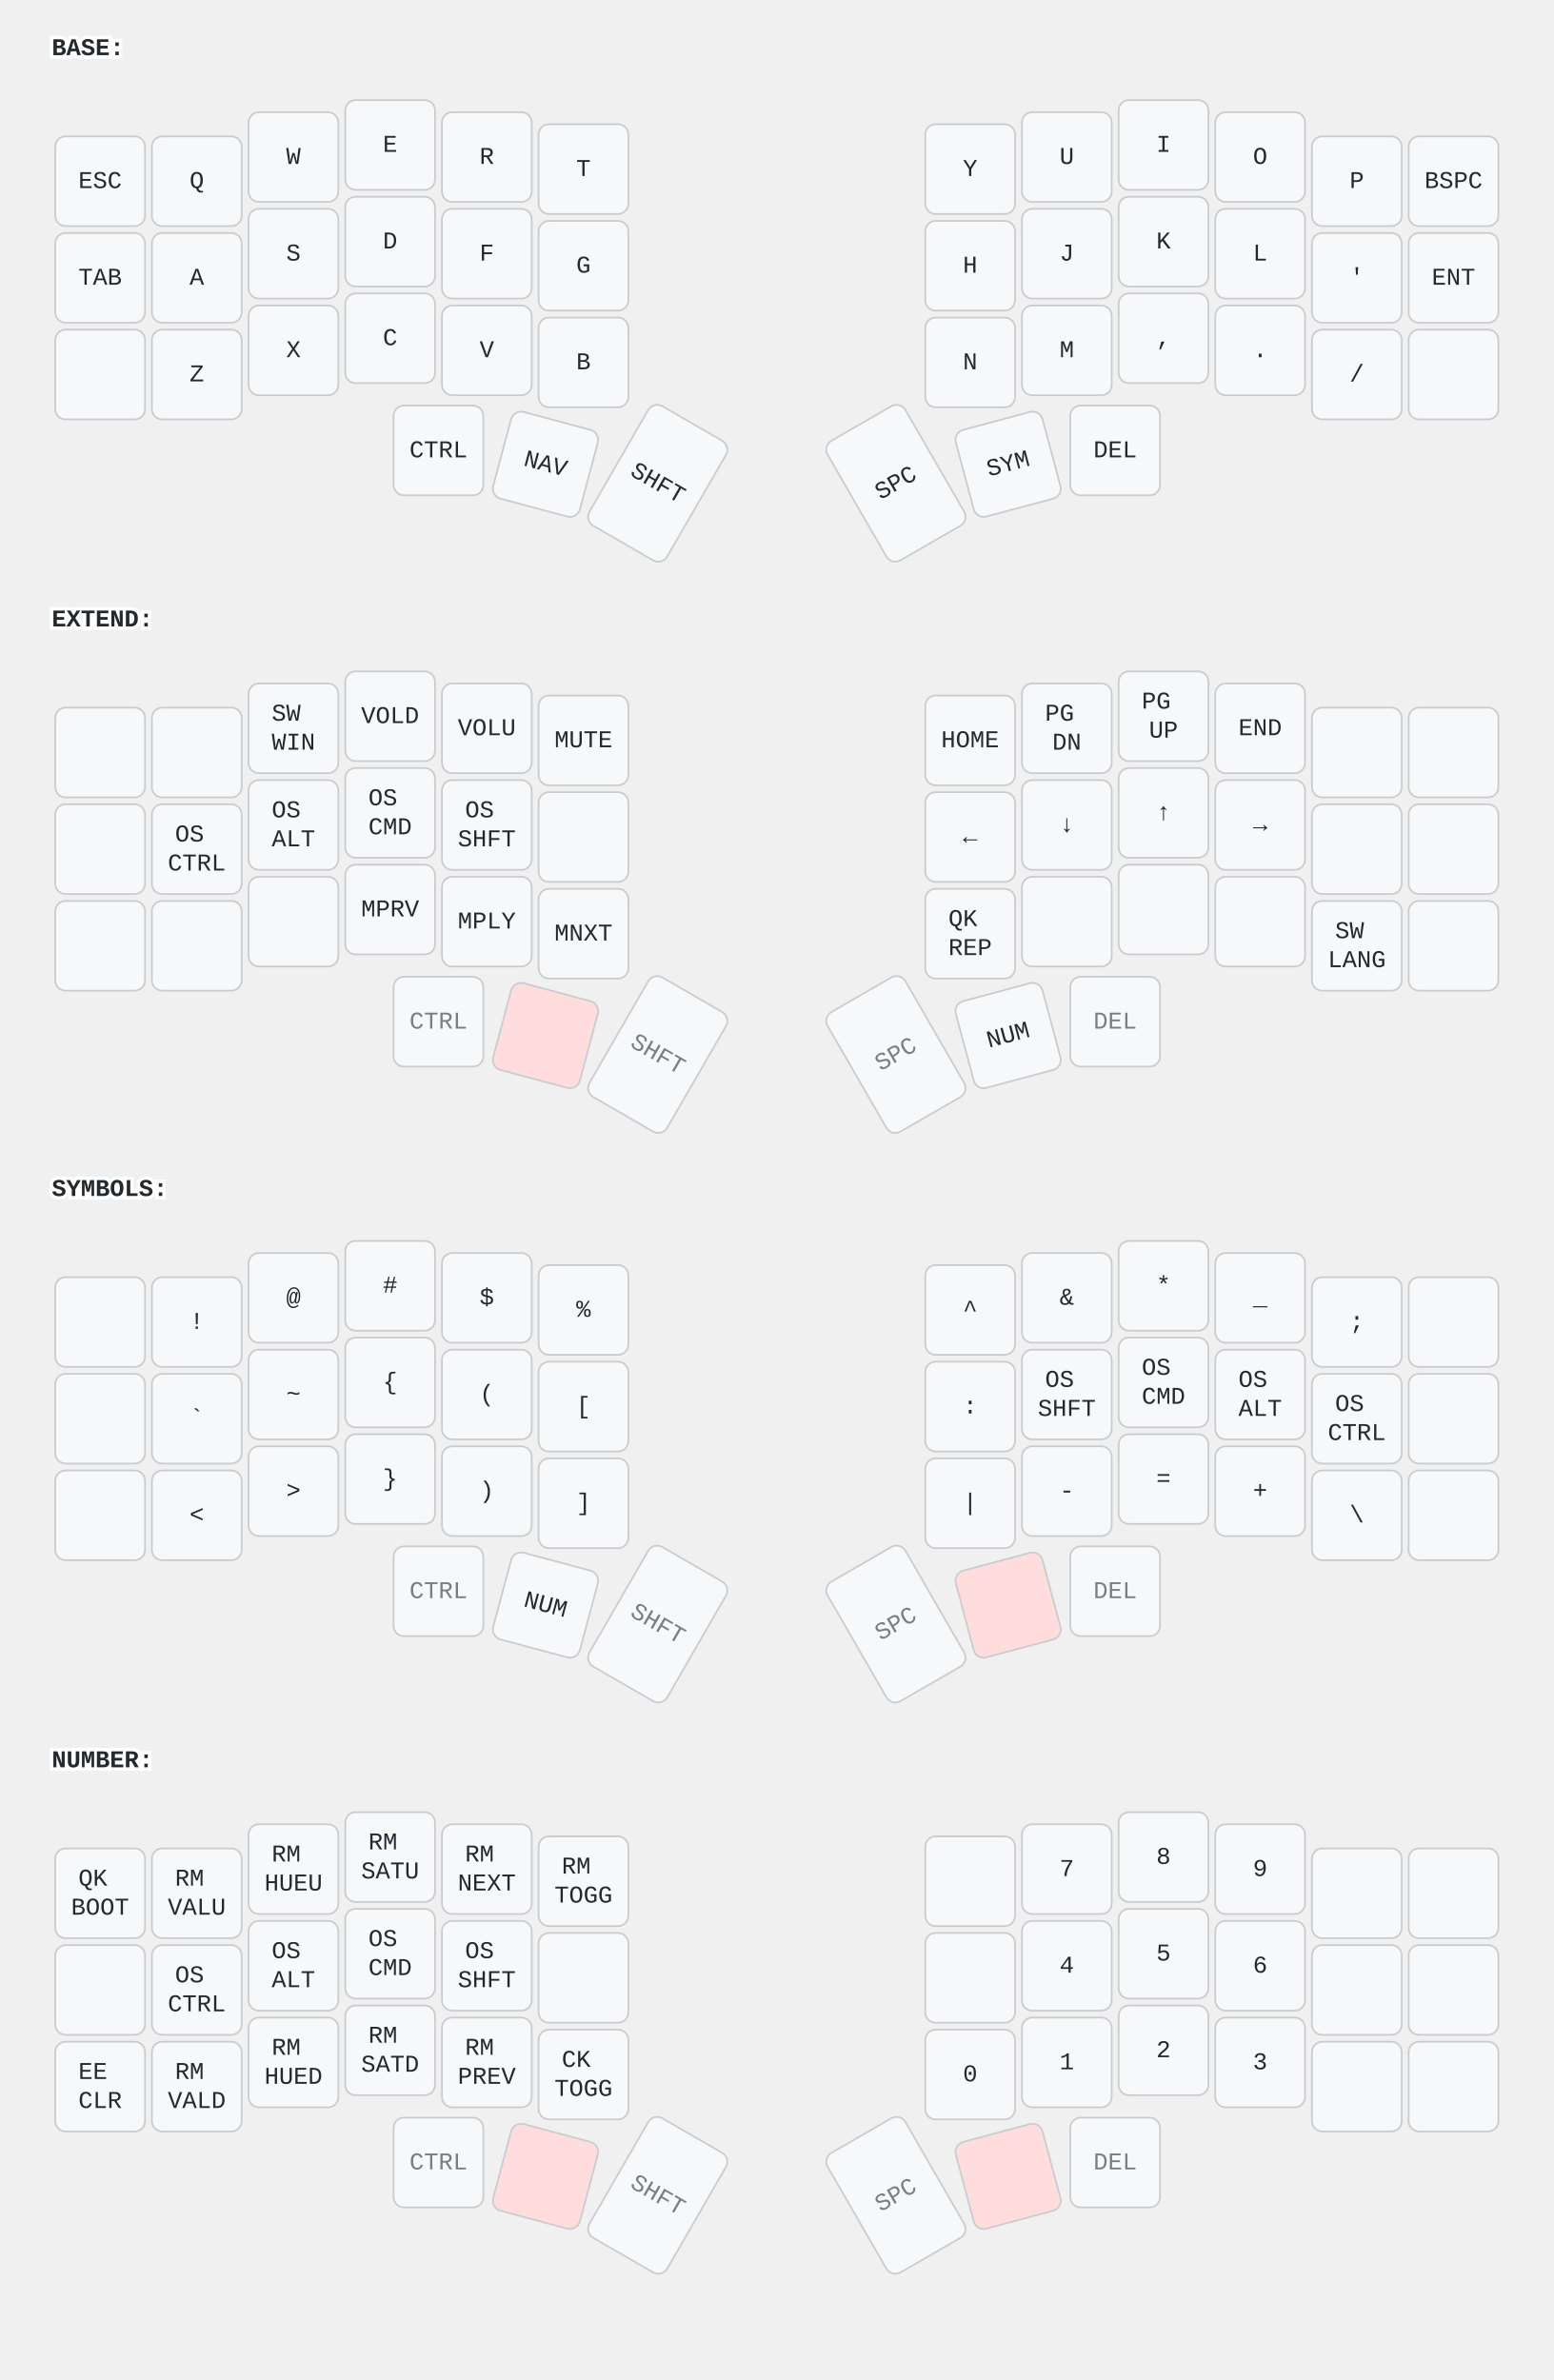
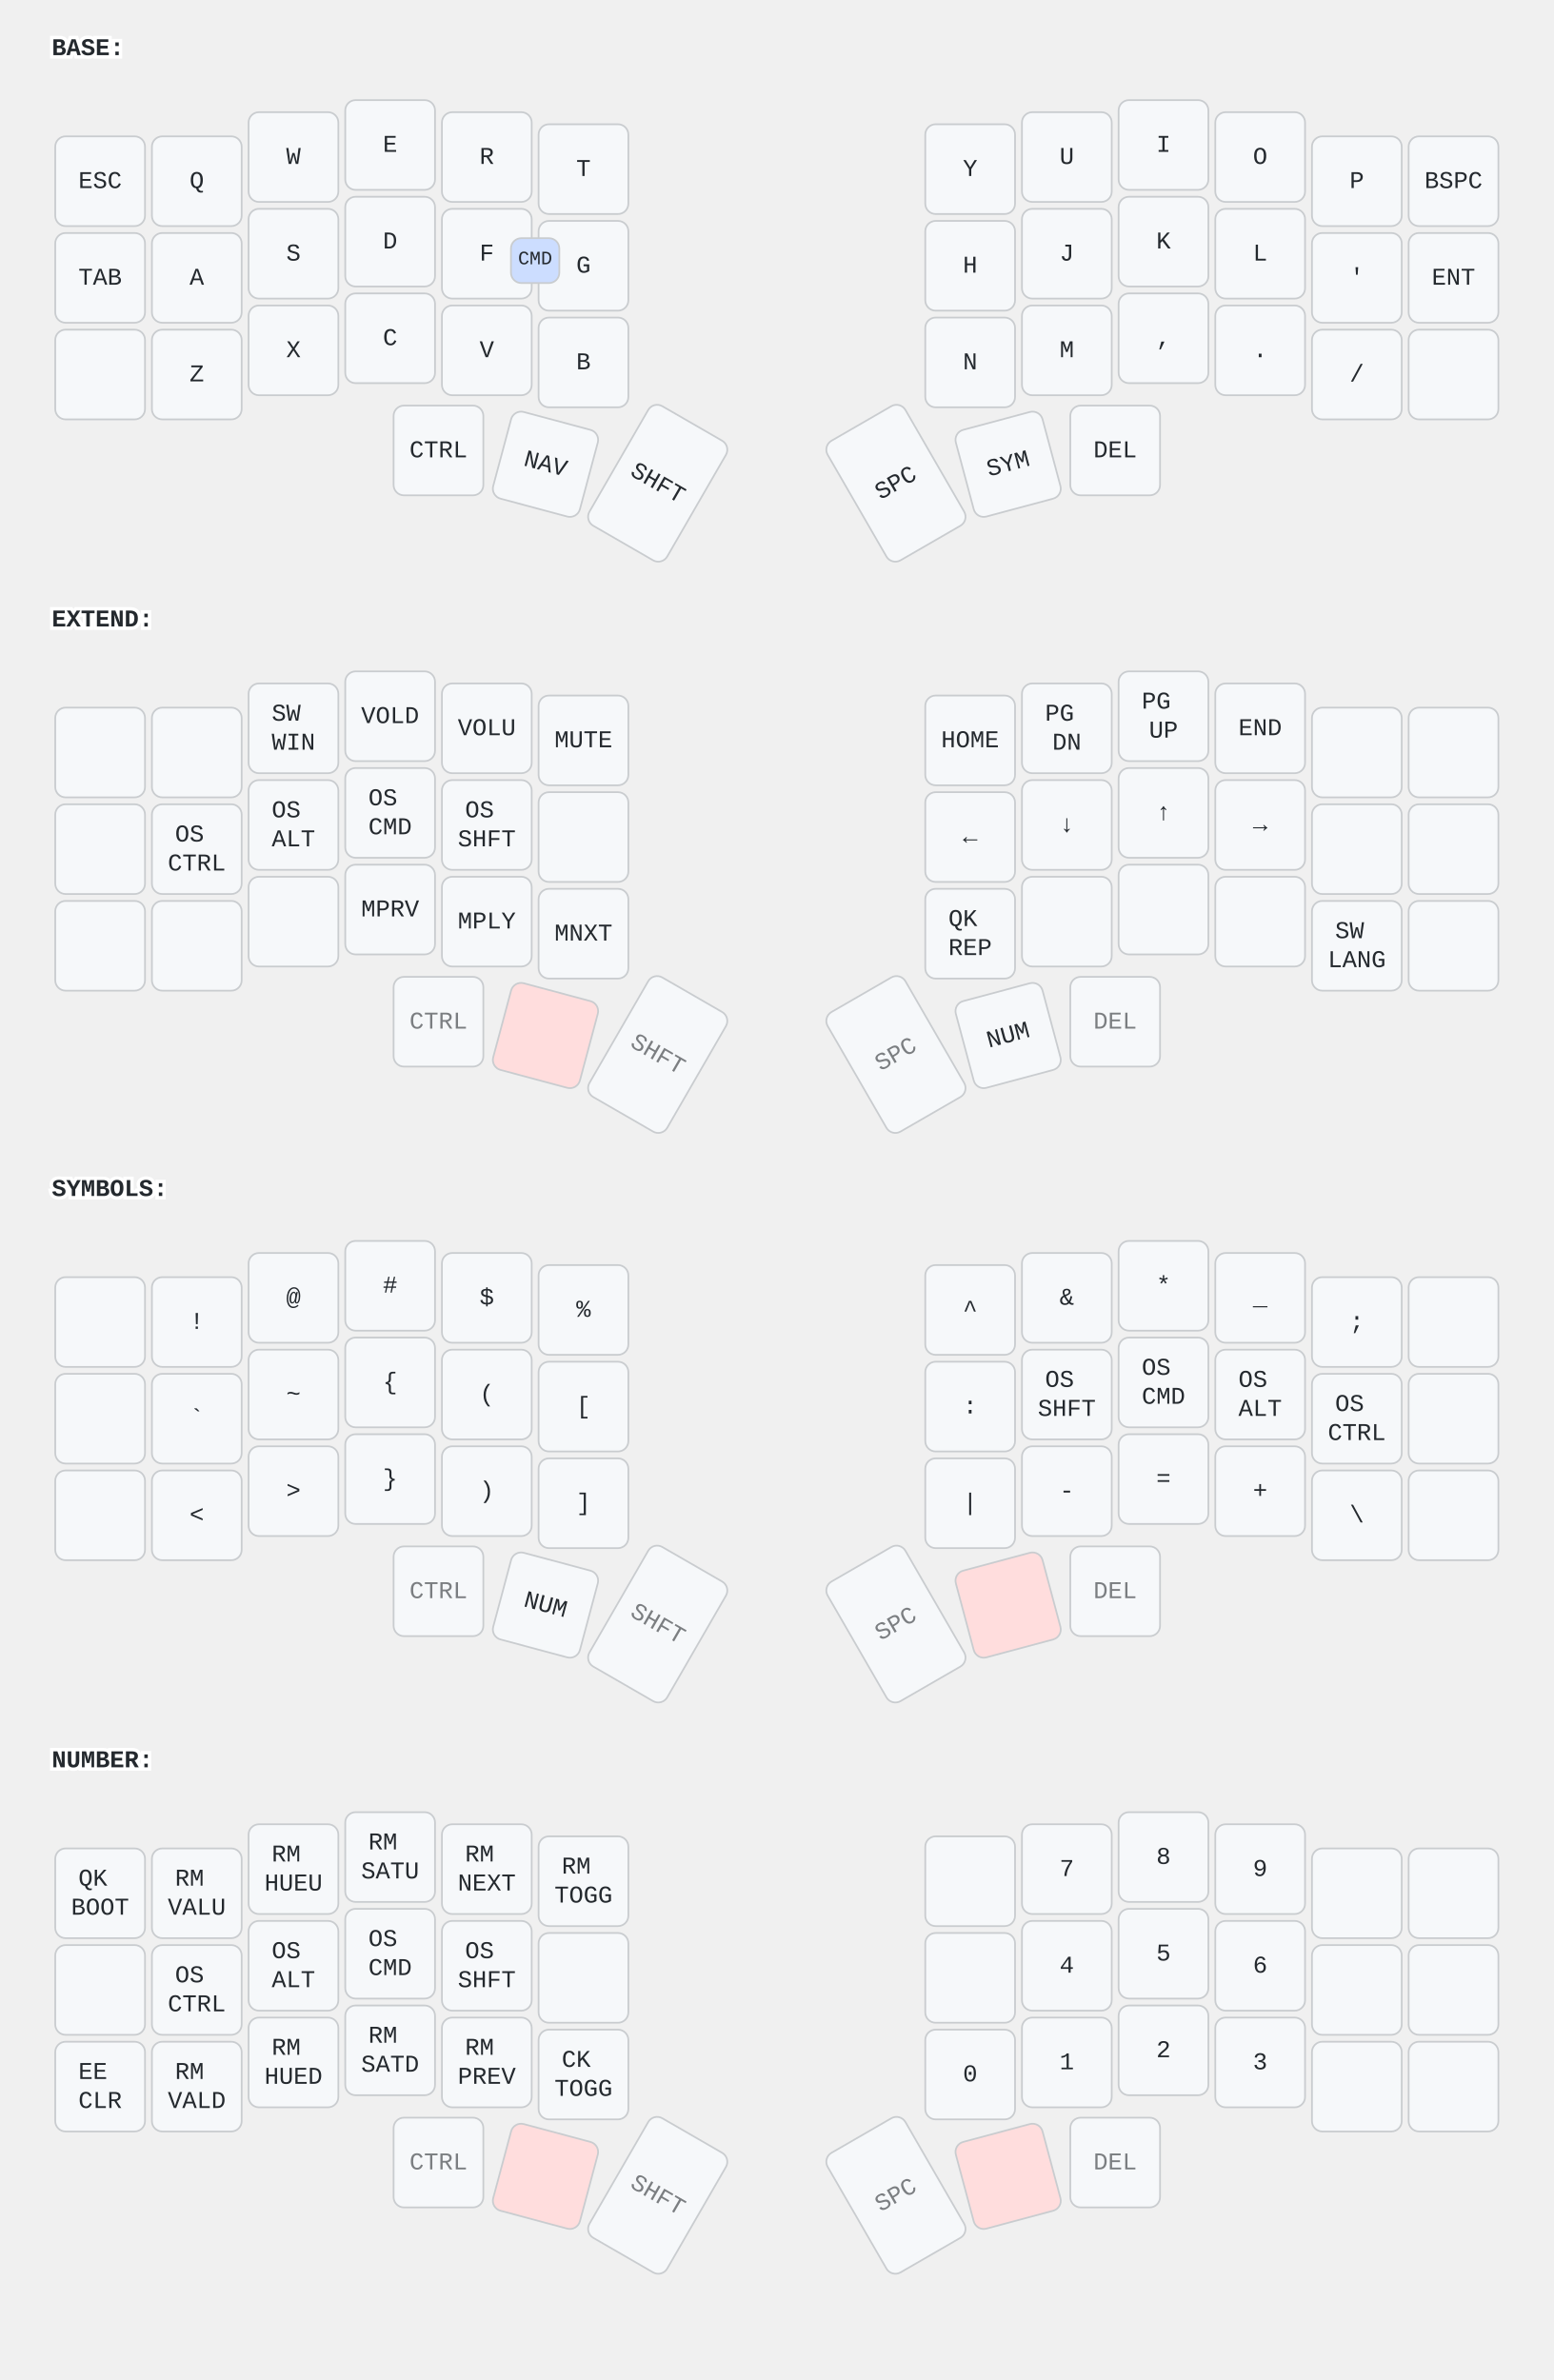
<svg xmlns="http://www.w3.org/2000/svg" width="900" height="1379" viewBox="0 0 900 1379" class="keymap">
  <style>/* inherit to force styles through use tags */
svg path {
    fill: inherit;
}

/* font and background color specifications */
svg.keymap {
    font-family: SFMono-Regular,Consolas,Liberation Mono,Menlo,monospace;
    font-size: 14px;
    font-kerning: normal;
    text-rendering: optimizeLegibility;
    fill: #24292e;
}

/* default key styling */
rect.key {
    fill: #f6f8fa;
}

rect.key, rect.combo {
    stroke: #c9cccf;
    stroke-width: 1;
}

/* default key side styling, only used is draw_key_sides is set */
rect.side {
    filter: brightness(90%);
}

/* color accent for combo boxes */
rect.combo, rect.combo-separate {
    fill: #cdf;
}

/* color accent for held keys */
rect.held, rect.combo.held {
    fill: #fdd;
}

/* color accent for ghost (optional) keys */
rect.ghost, rect.combo.ghost {
    stroke-dasharray: 4, 4;
    stroke-width: 2;
}

text {
    text-anchor: middle;
    dominant-baseline: middle;
}

/* styling for layer labels */
text.label {
    font-weight: bold;
    text-anchor: start;
    stroke: white;
    stroke-width: 4;
    paint-order: stroke;
}

/* styling for optional footer */
text.footer {
    text-anchor: end;
    dominant-baseline: auto;
    stroke: white;
    stroke-width: 4;
    paint-order: stroke;
}

/* styling for combo tap, and key non-tap label text */
text.combo, text.hold, text.shifted, text.left, text.right {
    font-size: 11px;
}

text.hold {
    text-anchor: middle;
    dominant-baseline: auto;
}

text.shifted {
    text-anchor: middle;
    dominant-baseline: hanging;
}

text.left {
    text-anchor: start;
}

text.right {
    text-anchor: end;
}

text.layer-activator {
    text-decoration: underline;
}

/* styling for hold/shifted label text in combo box */
text.combo.hold, text.combo.shifted, text.combo.left, text.combo.right {
    font-size: 8px;
}

/* lighter symbol for transparent keys */
text.trans {
    fill: #7b7e81;
}

/* styling for combo dendrons */
path.combo {
    stroke-width: 1;
    stroke: gray;
    fill: none;
}

/* Start Tabler Icons Cleanup */
/* cannot use height/width with glyphs */
.icon-tabler &gt; path {
    fill: inherit;
    stroke: inherit;
    stroke-width: 2;
}
/* hide tabler's default box */
.icon-tabler &gt; path[stroke="none"][fill="none"] {
    visibility: hidden;
}
/* End Tabler Icons Cleanup */
</style>
  <g transform="translate(30, 0)" class="layer-BASE">
    <text x="0" y="28" class="label" id="BASE">BASE:</text>
    <g transform="translate(0, 56)">
      <g transform="translate(28, 49)" class="key keypos-0">
        <rect rx="6" ry="6" x="-26" y="-26" width="52" height="52" class="key" />
        <text x="0" y="0" class="key tap">ESC</text>
      </g>
      <g transform="translate(84, 49)" class="key keypos-1">
        <rect rx="6" ry="6" x="-26" y="-26" width="52" height="52" class="key" />
        <text x="0" y="0" class="key tap">Q</text>
      </g>
      <g transform="translate(140, 35)" class="key keypos-2">
        <rect rx="6" ry="6" x="-26" y="-26" width="52" height="52" class="key" />
        <text x="0" y="0" class="key tap">W</text>
      </g>
      <g transform="translate(196, 28)" class="key keypos-3">
        <rect rx="6" ry="6" x="-26" y="-26" width="52" height="52" class="key" />
        <text x="0" y="0" class="key tap">E</text>
      </g>
      <g transform="translate(252, 35)" class="key keypos-4">
        <rect rx="6" ry="6" x="-26" y="-26" width="52" height="52" class="key" />
        <text x="0" y="0" class="key tap">R</text>
      </g>
      <g transform="translate(308, 42)" class="key keypos-5">
        <rect rx="6" ry="6" x="-26" y="-26" width="52" height="52" class="key" />
        <text x="0" y="0" class="key tap">T</text>
      </g>
      <g transform="translate(532, 42)" class="key keypos-6">
        <rect rx="6" ry="6" x="-26" y="-26" width="52" height="52" class="key" />
        <text x="0" y="0" class="key tap">Y</text>
      </g>
      <g transform="translate(588, 35)" class="key keypos-7">
        <rect rx="6" ry="6" x="-26" y="-26" width="52" height="52" class="key" />
        <text x="0" y="0" class="key tap">U</text>
      </g>
      <g transform="translate(644, 28)" class="key keypos-8">
        <rect rx="6" ry="6" x="-26" y="-26" width="52" height="52" class="key" />
        <text x="0" y="0" class="key tap">I</text>
      </g>
      <g transform="translate(700, 35)" class="key keypos-9">
        <rect rx="6" ry="6" x="-26" y="-26" width="52" height="52" class="key" />
        <text x="0" y="0" class="key tap">O</text>
      </g>
      <g transform="translate(756, 49)" class="key keypos-10">
        <rect rx="6" ry="6" x="-26" y="-26" width="52" height="52" class="key" />
        <text x="0" y="0" class="key tap">P</text>
      </g>
      <g transform="translate(812, 49)" class="key keypos-11">
        <rect rx="6" ry="6" x="-26" y="-26" width="52" height="52" class="key" />
        <text x="0" y="0" class="key tap">BSPC</text>
      </g>
      <g transform="translate(28, 105)" class="key keypos-12">
        <rect rx="6" ry="6" x="-26" y="-26" width="52" height="52" class="key" />
        <text x="0" y="0" class="key tap">TAB</text>
      </g>
      <g transform="translate(84, 105)" class="key keypos-13">
        <rect rx="6" ry="6" x="-26" y="-26" width="52" height="52" class="key" />
        <text x="0" y="0" class="key tap">A</text>
      </g>
      <g transform="translate(140, 91)" class="key keypos-14">
        <rect rx="6" ry="6" x="-26" y="-26" width="52" height="52" class="key" />
        <text x="0" y="0" class="key tap">S</text>
      </g>
      <g transform="translate(196, 84)" class="key keypos-15">
        <rect rx="6" ry="6" x="-26" y="-26" width="52" height="52" class="key" />
        <text x="0" y="0" class="key tap">D</text>
      </g>
      <g transform="translate(252, 91)" class="key keypos-16">
        <rect rx="6" ry="6" x="-26" y="-26" width="52" height="52" class="key" />
        <text x="0" y="0" class="key tap">F</text>
      </g>
      <g transform="translate(308, 98)" class="key keypos-17">
        <rect rx="6" ry="6" x="-26" y="-26" width="52" height="52" class="key" />
        <text x="0" y="0" class="key tap">G</text>
      </g>
      <g transform="translate(532, 98)" class="key keypos-18">
        <rect rx="6" ry="6" x="-26" y="-26" width="52" height="52" class="key" />
        <text x="0" y="0" class="key tap">H</text>
      </g>
      <g transform="translate(588, 91)" class="key keypos-19">
        <rect rx="6" ry="6" x="-26" y="-26" width="52" height="52" class="key" />
        <text x="0" y="0" class="key tap">J</text>
      </g>
      <g transform="translate(644, 84)" class="key keypos-20">
        <rect rx="6" ry="6" x="-26" y="-26" width="52" height="52" class="key" />
        <text x="0" y="0" class="key tap">K</text>
      </g>
      <g transform="translate(700, 91)" class="key keypos-21">
        <rect rx="6" ry="6" x="-26" y="-26" width="52" height="52" class="key" />
        <text x="0" y="0" class="key tap">L</text>
      </g>
      <g transform="translate(756, 105)" class="key keypos-22">
        <rect rx="6" ry="6" x="-26" y="-26" width="52" height="52" class="key" />
        <text x="0" y="0" class="key tap">'</text>
      </g>
      <g transform="translate(812, 105)" class="key keypos-23">
        <rect rx="6" ry="6" x="-26" y="-26" width="52" height="52" class="key" />
        <text x="0" y="0" class="key tap">ENT</text>
      </g>
      <g transform="translate(28, 161)" class="key keypos-24">
        <rect rx="6" ry="6" x="-26" y="-26" width="52" height="52" class="key" />
      </g>
      <g transform="translate(84, 161)" class="key keypos-25">
        <rect rx="6" ry="6" x="-26" y="-26" width="52" height="52" class="key" />
        <text x="0" y="0" class="key tap">Z</text>
      </g>
      <g transform="translate(140, 147)" class="key keypos-26">
        <rect rx="6" ry="6" x="-26" y="-26" width="52" height="52" class="key" />
        <text x="0" y="0" class="key tap">X</text>
      </g>
      <g transform="translate(196, 140)" class="key keypos-27">
        <rect rx="6" ry="6" x="-26" y="-26" width="52" height="52" class="key" />
        <text x="0" y="0" class="key tap">C</text>
      </g>
      <g transform="translate(252, 147)" class="key keypos-28">
        <rect rx="6" ry="6" x="-26" y="-26" width="52" height="52" class="key" />
        <text x="0" y="0" class="key tap">V</text>
      </g>
      <g transform="translate(308, 154)" class="key keypos-29">
        <rect rx="6" ry="6" x="-26" y="-26" width="52" height="52" class="key" />
        <text x="0" y="0" class="key tap">B</text>
      </g>
      <g transform="translate(532, 154)" class="key keypos-30">
        <rect rx="6" ry="6" x="-26" y="-26" width="52" height="52" class="key" />
        <text x="0" y="0" class="key tap">N</text>
      </g>
      <g transform="translate(588, 147)" class="key keypos-31">
        <rect rx="6" ry="6" x="-26" y="-26" width="52" height="52" class="key" />
        <text x="0" y="0" class="key tap">M</text>
      </g>
      <g transform="translate(644, 140)" class="key keypos-32">
        <rect rx="6" ry="6" x="-26" y="-26" width="52" height="52" class="key" />
        <text x="0" y="0" class="key tap">,</text>
      </g>
      <g transform="translate(700, 147)" class="key keypos-33">
        <rect rx="6" ry="6" x="-26" y="-26" width="52" height="52" class="key" />
        <text x="0" y="0" class="key tap">.</text>
      </g>
      <g transform="translate(756, 161)" class="key keypos-34">
        <rect rx="6" ry="6" x="-26" y="-26" width="52" height="52" class="key" />
        <text x="0" y="0" class="key tap">/</text>
      </g>
      <g transform="translate(812, 161)" class="key keypos-35">
        <rect rx="6" ry="6" x="-26" y="-26" width="52" height="52" class="key" />
      </g>
      <g transform="translate(224, 205)" class="key keypos-36">
        <rect rx="6" ry="6" x="-26" y="-26" width="52" height="52" class="key" />
        <text x="0" y="0" class="key tap">CTRL</text>
      </g>
      <g transform="translate(286, 213) rotate(15.0)" class="key keypos-37">
        <rect rx="6" ry="6" x="-26" y="-26" width="52" height="52" class="key" />
        <text x="0" y="0" class="key tap">NAV</text>
      </g>
      <g transform="translate(351, 224) rotate(30.0)" class="key keypos-38">
        <rect rx="6" ry="6" x="-26" y="-40" width="52" height="80" class="key" />
        <text x="0" y="0" class="key tap">SHFT</text>
      </g>
      <g transform="translate(489, 224) rotate(-30.0)" class="key keypos-39">
        <rect rx="6" ry="6" x="-26" y="-40" width="52" height="80" class="key" />
        <text x="0" y="0" class="key tap">SPC</text>
      </g>
      <g transform="translate(554, 213) rotate(-15.0)" class="key keypos-40">
        <rect rx="6" ry="6" x="-26" y="-26" width="52" height="52" class="key" />
        <text x="0" y="0" class="key tap">SYM</text>
      </g>
      <g transform="translate(616, 205)" class="key keypos-41">
        <rect rx="6" ry="6" x="-26" y="-26" width="52" height="52" class="key" />
        <text x="0" y="0" class="key tap">DEL</text>
      </g>
+       <g class="combo combopos-0">
+         <rect rx="6" ry="6" x="266" y="82" width="28" height="26" class="combo" />
+         <text x="280" y="94" class="combo tap">CMD</text>
+       </g>
    </g>
  </g>
  <g transform="translate(30, 331)" class="layer-EXTEND">
    <text x="0" y="28" class="label" id="EXTEND">EXTEND:</text>
    <g transform="translate(0, 56)">
      <g transform="translate(28, 49)" class="key keypos-0">
        <rect rx="6" ry="6" x="-26" y="-26" width="52" height="52" class="key" />
      </g>
      <g transform="translate(84, 49)" class="key keypos-1">
        <rect rx="6" ry="6" x="-26" y="-26" width="52" height="52" class="key" />
      </g>
      <g transform="translate(140, 35)" class="key keypos-2">
        <rect rx="6" ry="6" x="-26" y="-26" width="52" height="52" class="key" />
        <text x="0" y="0" class="key tap">
          <tspan x="0" dy="-0.6em">SW</tspan>
          <tspan x="0" dy="1.2em">WIN</tspan>
        </text>
      </g>
      <g transform="translate(196, 28)" class="key keypos-3">
        <rect rx="6" ry="6" x="-26" y="-26" width="52" height="52" class="key" />
        <text x="0" y="0" class="key tap">VOLD</text>
      </g>
      <g transform="translate(252, 35)" class="key keypos-4">
        <rect rx="6" ry="6" x="-26" y="-26" width="52" height="52" class="key" />
        <text x="0" y="0" class="key tap">VOLU</text>
      </g>
      <g transform="translate(308, 42)" class="key keypos-5">
        <rect rx="6" ry="6" x="-26" y="-26" width="52" height="52" class="key" />
        <text x="0" y="0" class="key tap">MUTE</text>
      </g>
      <g transform="translate(532, 42)" class="key keypos-6">
        <rect rx="6" ry="6" x="-26" y="-26" width="52" height="52" class="key" />
        <text x="0" y="0" class="key tap">HOME</text>
      </g>
      <g transform="translate(588, 35)" class="key keypos-7">
        <rect rx="6" ry="6" x="-26" y="-26" width="52" height="52" class="key" />
        <text x="0" y="0" class="key tap">
          <tspan x="0" dy="-0.6em">PG</tspan>
          <tspan x="0" dy="1.2em">DN</tspan>
        </text>
      </g>
      <g transform="translate(644, 28)" class="key keypos-8">
        <rect rx="6" ry="6" x="-26" y="-26" width="52" height="52" class="key" />
        <text x="0" y="0" class="key tap">
          <tspan x="0" dy="-0.6em">PG</tspan>
          <tspan x="0" dy="1.2em">UP</tspan>
        </text>
      </g>
      <g transform="translate(700, 35)" class="key keypos-9">
        <rect rx="6" ry="6" x="-26" y="-26" width="52" height="52" class="key" />
        <text x="0" y="0" class="key tap">END</text>
      </g>
      <g transform="translate(756, 49)" class="key keypos-10">
        <rect rx="6" ry="6" x="-26" y="-26" width="52" height="52" class="key" />
      </g>
      <g transform="translate(812, 49)" class="key keypos-11">
        <rect rx="6" ry="6" x="-26" y="-26" width="52" height="52" class="key" />
      </g>
      <g transform="translate(28, 105)" class="key keypos-12">
        <rect rx="6" ry="6" x="-26" y="-26" width="52" height="52" class="key" />
      </g>
      <g transform="translate(84, 105)" class="key keypos-13">
        <rect rx="6" ry="6" x="-26" y="-26" width="52" height="52" class="key" />
        <text x="0" y="0" class="key tap">
          <tspan x="0" dy="-0.6em">OS</tspan>
          <tspan x="0" dy="1.2em">CTRL</tspan>
        </text>
      </g>
      <g transform="translate(140, 91)" class="key keypos-14">
        <rect rx="6" ry="6" x="-26" y="-26" width="52" height="52" class="key" />
        <text x="0" y="0" class="key tap">
          <tspan x="0" dy="-0.6em">OS</tspan>
          <tspan x="0" dy="1.2em">ALT</tspan>
        </text>
      </g>
      <g transform="translate(196, 84)" class="key keypos-15">
        <rect rx="6" ry="6" x="-26" y="-26" width="52" height="52" class="key" />
        <text x="0" y="0" class="key tap">
          <tspan x="0" dy="-0.6em">OS</tspan>
          <tspan x="0" dy="1.2em">CMD</tspan>
        </text>
      </g>
      <g transform="translate(252, 91)" class="key keypos-16">
        <rect rx="6" ry="6" x="-26" y="-26" width="52" height="52" class="key" />
        <text x="0" y="0" class="key tap">
          <tspan x="0" dy="-0.6em">OS</tspan>
          <tspan x="0" dy="1.2em">SHFT</tspan>
        </text>
      </g>
      <g transform="translate(308, 98)" class="key keypos-17">
        <rect rx="6" ry="6" x="-26" y="-26" width="52" height="52" class="key" />
      </g>
      <g transform="translate(532, 98)" class="key keypos-18">
        <rect rx="6" ry="6" x="-26" y="-26" width="52" height="52" class="key" />
        <text x="0" y="0" class="key tap">←</text>
      </g>
      <g transform="translate(588, 91)" class="key keypos-19">
        <rect rx="6" ry="6" x="-26" y="-26" width="52" height="52" class="key" />
        <text x="0" y="0" class="key tap">↓</text>
      </g>
      <g transform="translate(644, 84)" class="key keypos-20">
        <rect rx="6" ry="6" x="-26" y="-26" width="52" height="52" class="key" />
        <text x="0" y="0" class="key tap">↑</text>
      </g>
      <g transform="translate(700, 91)" class="key keypos-21">
        <rect rx="6" ry="6" x="-26" y="-26" width="52" height="52" class="key" />
        <text x="0" y="0" class="key tap">→</text>
      </g>
      <g transform="translate(756, 105)" class="key keypos-22">
        <rect rx="6" ry="6" x="-26" y="-26" width="52" height="52" class="key" />
      </g>
      <g transform="translate(812, 105)" class="key keypos-23">
        <rect rx="6" ry="6" x="-26" y="-26" width="52" height="52" class="key" />
      </g>
      <g transform="translate(28, 161)" class="key keypos-24">
        <rect rx="6" ry="6" x="-26" y="-26" width="52" height="52" class="key" />
      </g>
      <g transform="translate(84, 161)" class="key keypos-25">
        <rect rx="6" ry="6" x="-26" y="-26" width="52" height="52" class="key" />
      </g>
      <g transform="translate(140, 147)" class="key keypos-26">
        <rect rx="6" ry="6" x="-26" y="-26" width="52" height="52" class="key" />
      </g>
      <g transform="translate(196, 140)" class="key keypos-27">
        <rect rx="6" ry="6" x="-26" y="-26" width="52" height="52" class="key" />
        <text x="0" y="0" class="key tap">MPRV</text>
      </g>
      <g transform="translate(252, 147)" class="key keypos-28">
        <rect rx="6" ry="6" x="-26" y="-26" width="52" height="52" class="key" />
        <text x="0" y="0" class="key tap">MPLY</text>
      </g>
      <g transform="translate(308, 154)" class="key keypos-29">
        <rect rx="6" ry="6" x="-26" y="-26" width="52" height="52" class="key" />
        <text x="0" y="0" class="key tap">MNXT</text>
      </g>
      <g transform="translate(532, 154)" class="key keypos-30">
        <rect rx="6" ry="6" x="-26" y="-26" width="52" height="52" class="key" />
        <text x="0" y="0" class="key tap">
          <tspan x="0" dy="-0.6em">QK</tspan>
          <tspan x="0" dy="1.2em">REP</tspan>
        </text>
      </g>
      <g transform="translate(588, 147)" class="key keypos-31">
        <rect rx="6" ry="6" x="-26" y="-26" width="52" height="52" class="key" />
      </g>
      <g transform="translate(644, 140)" class="key keypos-32">
        <rect rx="6" ry="6" x="-26" y="-26" width="52" height="52" class="key" />
      </g>
      <g transform="translate(700, 147)" class="key keypos-33">
        <rect rx="6" ry="6" x="-26" y="-26" width="52" height="52" class="key" />
      </g>
      <g transform="translate(756, 161)" class="key keypos-34">
        <rect rx="6" ry="6" x="-26" y="-26" width="52" height="52" class="key" />
        <text x="0" y="0" class="key tap">
          <tspan x="0" dy="-0.6em">SW</tspan>
          <tspan x="0" dy="1.2em">LANG</tspan>
        </text>
      </g>
      <g transform="translate(812, 161)" class="key keypos-35">
        <rect rx="6" ry="6" x="-26" y="-26" width="52" height="52" class="key" />
      </g>
      <g transform="translate(224, 205)" class="key trans keypos-36">
        <rect rx="6" ry="6" x="-26" y="-26" width="52" height="52" class="key trans" />
        <text x="0" y="0" class="key trans tap">CTRL</text>
      </g>
      <g transform="translate(286, 213) rotate(15.0)" class="key held keypos-37">
        <rect rx="6" ry="6" x="-26" y="-26" width="52" height="52" class="key held" />
      </g>
      <g transform="translate(351, 224) rotate(30.0)" class="key trans keypos-38">
        <rect rx="6" ry="6" x="-26" y="-40" width="52" height="80" class="key trans" />
        <text x="0" y="0" class="key trans tap">SHFT</text>
      </g>
      <g transform="translate(489, 224) rotate(-30.0)" class="key trans keypos-39">
        <rect rx="6" ry="6" x="-26" y="-40" width="52" height="80" class="key trans" />
        <text x="0" y="0" class="key trans tap">SPC</text>
      </g>
      <g transform="translate(554, 213) rotate(-15.0)" class="key keypos-40">
        <rect rx="6" ry="6" x="-26" y="-26" width="52" height="52" class="key" />
        <text x="0" y="0" class="key tap">NUM</text>
      </g>
      <g transform="translate(616, 205)" class="key trans keypos-41">
        <rect rx="6" ry="6" x="-26" y="-26" width="52" height="52" class="key trans" />
        <text x="0" y="0" class="key trans tap">DEL</text>
      </g>
    </g>
  </g>
  <g transform="translate(30, 661)" class="layer-SYMBOLS">
    <text x="0" y="28" class="label" id="SYMBOLS">SYMBOLS:</text>
    <g transform="translate(0, 56)">
      <g transform="translate(28, 49)" class="key keypos-0">
        <rect rx="6" ry="6" x="-26" y="-26" width="52" height="52" class="key" />
      </g>
      <g transform="translate(84, 49)" class="key keypos-1">
        <rect rx="6" ry="6" x="-26" y="-26" width="52" height="52" class="key" />
        <text x="0" y="0" class="key tap">!</text>
      </g>
      <g transform="translate(140, 35)" class="key keypos-2">
        <rect rx="6" ry="6" x="-26" y="-26" width="52" height="52" class="key" />
        <text x="0" y="0" class="key tap">@</text>
      </g>
      <g transform="translate(196, 28)" class="key keypos-3">
        <rect rx="6" ry="6" x="-26" y="-26" width="52" height="52" class="key" />
        <text x="0" y="0" class="key tap">#</text>
      </g>
      <g transform="translate(252, 35)" class="key keypos-4">
        <rect rx="6" ry="6" x="-26" y="-26" width="52" height="52" class="key" />
        <text x="0" y="0" class="key tap">$</text>
      </g>
      <g transform="translate(308, 42)" class="key keypos-5">
        <rect rx="6" ry="6" x="-26" y="-26" width="52" height="52" class="key" />
        <text x="0" y="0" class="key tap">%</text>
      </g>
      <g transform="translate(532, 42)" class="key keypos-6">
        <rect rx="6" ry="6" x="-26" y="-26" width="52" height="52" class="key" />
        <text x="0" y="0" class="key tap">^</text>
      </g>
      <g transform="translate(588, 35)" class="key keypos-7">
        <rect rx="6" ry="6" x="-26" y="-26" width="52" height="52" class="key" />
        <text x="0" y="0" class="key tap">&amp;</text>
      </g>
      <g transform="translate(644, 28)" class="key keypos-8">
        <rect rx="6" ry="6" x="-26" y="-26" width="52" height="52" class="key" />
        <text x="0" y="0" class="key tap">*</text>
      </g>
      <g transform="translate(700, 35)" class="key keypos-9">
        <rect rx="6" ry="6" x="-26" y="-26" width="52" height="52" class="key" />
        <text x="0" y="0" class="key tap">_</text>
      </g>
      <g transform="translate(756, 49)" class="key keypos-10">
        <rect rx="6" ry="6" x="-26" y="-26" width="52" height="52" class="key" />
        <text x="0" y="0" class="key tap">;</text>
      </g>
      <g transform="translate(812, 49)" class="key keypos-11">
        <rect rx="6" ry="6" x="-26" y="-26" width="52" height="52" class="key" />
      </g>
      <g transform="translate(28, 105)" class="key keypos-12">
        <rect rx="6" ry="6" x="-26" y="-26" width="52" height="52" class="key" />
      </g>
      <g transform="translate(84, 105)" class="key keypos-13">
        <rect rx="6" ry="6" x="-26" y="-26" width="52" height="52" class="key" />
        <text x="0" y="0" class="key tap">`</text>
      </g>
      <g transform="translate(140, 91)" class="key keypos-14">
        <rect rx="6" ry="6" x="-26" y="-26" width="52" height="52" class="key" />
        <text x="0" y="0" class="key tap">~</text>
      </g>
      <g transform="translate(196, 84)" class="key keypos-15">
        <rect rx="6" ry="6" x="-26" y="-26" width="52" height="52" class="key" />
        <text x="0" y="0" class="key tap">{</text>
      </g>
      <g transform="translate(252, 91)" class="key keypos-16">
        <rect rx="6" ry="6" x="-26" y="-26" width="52" height="52" class="key" />
        <text x="0" y="0" class="key tap">(</text>
      </g>
      <g transform="translate(308, 98)" class="key keypos-17">
        <rect rx="6" ry="6" x="-26" y="-26" width="52" height="52" class="key" />
        <text x="0" y="0" class="key tap">[</text>
      </g>
      <g transform="translate(532, 98)" class="key keypos-18">
        <rect rx="6" ry="6" x="-26" y="-26" width="52" height="52" class="key" />
        <text x="0" y="0" class="key tap">:</text>
      </g>
      <g transform="translate(588, 91)" class="key keypos-19">
        <rect rx="6" ry="6" x="-26" y="-26" width="52" height="52" class="key" />
        <text x="0" y="0" class="key tap">
          <tspan x="0" dy="-0.6em">OS</tspan>
          <tspan x="0" dy="1.2em">SHFT</tspan>
        </text>
      </g>
      <g transform="translate(644, 84)" class="key keypos-20">
        <rect rx="6" ry="6" x="-26" y="-26" width="52" height="52" class="key" />
        <text x="0" y="0" class="key tap">
          <tspan x="0" dy="-0.6em">OS</tspan>
          <tspan x="0" dy="1.2em">CMD</tspan>
        </text>
      </g>
      <g transform="translate(700, 91)" class="key keypos-21">
        <rect rx="6" ry="6" x="-26" y="-26" width="52" height="52" class="key" />
        <text x="0" y="0" class="key tap">
          <tspan x="0" dy="-0.6em">OS</tspan>
          <tspan x="0" dy="1.2em">ALT</tspan>
        </text>
      </g>
      <g transform="translate(756, 105)" class="key keypos-22">
        <rect rx="6" ry="6" x="-26" y="-26" width="52" height="52" class="key" />
        <text x="0" y="0" class="key tap">
          <tspan x="0" dy="-0.6em">OS</tspan>
          <tspan x="0" dy="1.2em">CTRL</tspan>
        </text>
      </g>
      <g transform="translate(812, 105)" class="key keypos-23">
        <rect rx="6" ry="6" x="-26" y="-26" width="52" height="52" class="key" />
      </g>
      <g transform="translate(28, 161)" class="key keypos-24">
        <rect rx="6" ry="6" x="-26" y="-26" width="52" height="52" class="key" />
      </g>
      <g transform="translate(84, 161)" class="key keypos-25">
        <rect rx="6" ry="6" x="-26" y="-26" width="52" height="52" class="key" />
        <text x="0" y="0" class="key tap">&lt;</text>
      </g>
      <g transform="translate(140, 147)" class="key keypos-26">
        <rect rx="6" ry="6" x="-26" y="-26" width="52" height="52" class="key" />
        <text x="0" y="0" class="key tap">&gt;</text>
      </g>
      <g transform="translate(196, 140)" class="key keypos-27">
        <rect rx="6" ry="6" x="-26" y="-26" width="52" height="52" class="key" />
        <text x="0" y="0" class="key tap">}</text>
      </g>
      <g transform="translate(252, 147)" class="key keypos-28">
        <rect rx="6" ry="6" x="-26" y="-26" width="52" height="52" class="key" />
        <text x="0" y="0" class="key tap">)</text>
      </g>
      <g transform="translate(308, 154)" class="key keypos-29">
        <rect rx="6" ry="6" x="-26" y="-26" width="52" height="52" class="key" />
        <text x="0" y="0" class="key tap">]</text>
      </g>
      <g transform="translate(532, 154)" class="key keypos-30">
        <rect rx="6" ry="6" x="-26" y="-26" width="52" height="52" class="key" />
        <text x="0" y="0" class="key tap">|</text>
      </g>
      <g transform="translate(588, 147)" class="key keypos-31">
        <rect rx="6" ry="6" x="-26" y="-26" width="52" height="52" class="key" />
        <text x="0" y="0" class="key tap">-</text>
      </g>
      <g transform="translate(644, 140)" class="key keypos-32">
        <rect rx="6" ry="6" x="-26" y="-26" width="52" height="52" class="key" />
        <text x="0" y="0" class="key tap">=</text>
      </g>
      <g transform="translate(700, 147)" class="key keypos-33">
        <rect rx="6" ry="6" x="-26" y="-26" width="52" height="52" class="key" />
        <text x="0" y="0" class="key tap">+</text>
      </g>
      <g transform="translate(756, 161)" class="key keypos-34">
        <rect rx="6" ry="6" x="-26" y="-26" width="52" height="52" class="key" />
        <text x="0" y="0" class="key tap">\</text>
      </g>
      <g transform="translate(812, 161)" class="key keypos-35">
        <rect rx="6" ry="6" x="-26" y="-26" width="52" height="52" class="key" />
      </g>
      <g transform="translate(224, 205)" class="key trans keypos-36">
        <rect rx="6" ry="6" x="-26" y="-26" width="52" height="52" class="key trans" />
        <text x="0" y="0" class="key trans tap">CTRL</text>
      </g>
      <g transform="translate(286, 213) rotate(15.0)" class="key keypos-37">
        <rect rx="6" ry="6" x="-26" y="-26" width="52" height="52" class="key" />
        <text x="0" y="0" class="key tap">NUM</text>
      </g>
      <g transform="translate(351, 224) rotate(30.0)" class="key trans keypos-38">
        <rect rx="6" ry="6" x="-26" y="-40" width="52" height="80" class="key trans" />
        <text x="0" y="0" class="key trans tap">SHFT</text>
      </g>
      <g transform="translate(489, 224) rotate(-30.0)" class="key trans keypos-39">
        <rect rx="6" ry="6" x="-26" y="-40" width="52" height="80" class="key trans" />
        <text x="0" y="0" class="key trans tap">SPC</text>
      </g>
      <g transform="translate(554, 213) rotate(-15.0)" class="key held keypos-40">
        <rect rx="6" ry="6" x="-26" y="-26" width="52" height="52" class="key held" />
      </g>
      <g transform="translate(616, 205)" class="key trans keypos-41">
        <rect rx="6" ry="6" x="-26" y="-26" width="52" height="52" class="key trans" />
        <text x="0" y="0" class="key trans tap">DEL</text>
      </g>
    </g>
  </g>
  <g transform="translate(30, 992)" class="layer-NUMBER">
    <text x="0" y="28" class="label" id="NUMBER">NUMBER:</text>
    <g transform="translate(0, 56)">
      <g transform="translate(28, 49)" class="key keypos-0">
        <rect rx="6" ry="6" x="-26" y="-26" width="52" height="52" class="key" />
        <text x="0" y="0" class="key tap">
          <tspan x="0" dy="-0.6em">QK</tspan>
          <tspan x="0" dy="1.2em">BOOT</tspan>
        </text>
      </g>
      <g transform="translate(84, 49)" class="key keypos-1">
        <rect rx="6" ry="6" x="-26" y="-26" width="52" height="52" class="key" />
        <text x="0" y="0" class="key tap">
          <tspan x="0" dy="-0.6em">RM</tspan>
          <tspan x="0" dy="1.2em">VALU</tspan>
        </text>
      </g>
      <g transform="translate(140, 35)" class="key keypos-2">
        <rect rx="6" ry="6" x="-26" y="-26" width="52" height="52" class="key" />
        <text x="0" y="0" class="key tap">
          <tspan x="0" dy="-0.6em">RM</tspan>
          <tspan x="0" dy="1.2em">HUEU</tspan>
        </text>
      </g>
      <g transform="translate(196, 28)" class="key keypos-3">
        <rect rx="6" ry="6" x="-26" y="-26" width="52" height="52" class="key" />
        <text x="0" y="0" class="key tap">
          <tspan x="0" dy="-0.6em">RM</tspan>
          <tspan x="0" dy="1.2em">SATU</tspan>
        </text>
      </g>
      <g transform="translate(252, 35)" class="key keypos-4">
        <rect rx="6" ry="6" x="-26" y="-26" width="52" height="52" class="key" />
        <text x="0" y="0" class="key tap">
          <tspan x="0" dy="-0.6em">RM</tspan>
          <tspan x="0" dy="1.2em">NEXT</tspan>
        </text>
      </g>
      <g transform="translate(308, 42)" class="key keypos-5">
        <rect rx="6" ry="6" x="-26" y="-26" width="52" height="52" class="key" />
        <text x="0" y="0" class="key tap">
          <tspan x="0" dy="-0.6em">RM</tspan>
          <tspan x="0" dy="1.2em">TOGG</tspan>
        </text>
      </g>
      <g transform="translate(532, 42)" class="key keypos-6">
        <rect rx="6" ry="6" x="-26" y="-26" width="52" height="52" class="key" />
      </g>
      <g transform="translate(588, 35)" class="key keypos-7">
        <rect rx="6" ry="6" x="-26" y="-26" width="52" height="52" class="key" />
        <text x="0" y="0" class="key tap">7</text>
      </g>
      <g transform="translate(644, 28)" class="key keypos-8">
        <rect rx="6" ry="6" x="-26" y="-26" width="52" height="52" class="key" />
        <text x="0" y="0" class="key tap">8</text>
      </g>
      <g transform="translate(700, 35)" class="key keypos-9">
        <rect rx="6" ry="6" x="-26" y="-26" width="52" height="52" class="key" />
        <text x="0" y="0" class="key tap">9</text>
      </g>
      <g transform="translate(756, 49)" class="key keypos-10">
        <rect rx="6" ry="6" x="-26" y="-26" width="52" height="52" class="key" />
      </g>
      <g transform="translate(812, 49)" class="key keypos-11">
        <rect rx="6" ry="6" x="-26" y="-26" width="52" height="52" class="key" />
      </g>
      <g transform="translate(28, 105)" class="key keypos-12">
        <rect rx="6" ry="6" x="-26" y="-26" width="52" height="52" class="key" />
      </g>
      <g transform="translate(84, 105)" class="key keypos-13">
        <rect rx="6" ry="6" x="-26" y="-26" width="52" height="52" class="key" />
        <text x="0" y="0" class="key tap">
          <tspan x="0" dy="-0.6em">OS</tspan>
          <tspan x="0" dy="1.2em">CTRL</tspan>
        </text>
      </g>
      <g transform="translate(140, 91)" class="key keypos-14">
        <rect rx="6" ry="6" x="-26" y="-26" width="52" height="52" class="key" />
        <text x="0" y="0" class="key tap">
          <tspan x="0" dy="-0.6em">OS</tspan>
          <tspan x="0" dy="1.2em">ALT</tspan>
        </text>
      </g>
      <g transform="translate(196, 84)" class="key keypos-15">
        <rect rx="6" ry="6" x="-26" y="-26" width="52" height="52" class="key" />
        <text x="0" y="0" class="key tap">
          <tspan x="0" dy="-0.6em">OS</tspan>
          <tspan x="0" dy="1.2em">CMD</tspan>
        </text>
      </g>
      <g transform="translate(252, 91)" class="key keypos-16">
        <rect rx="6" ry="6" x="-26" y="-26" width="52" height="52" class="key" />
        <text x="0" y="0" class="key tap">
          <tspan x="0" dy="-0.6em">OS</tspan>
          <tspan x="0" dy="1.2em">SHFT</tspan>
        </text>
      </g>
      <g transform="translate(308, 98)" class="key keypos-17">
        <rect rx="6" ry="6" x="-26" y="-26" width="52" height="52" class="key" />
      </g>
      <g transform="translate(532, 98)" class="key keypos-18">
        <rect rx="6" ry="6" x="-26" y="-26" width="52" height="52" class="key" />
      </g>
      <g transform="translate(588, 91)" class="key keypos-19">
        <rect rx="6" ry="6" x="-26" y="-26" width="52" height="52" class="key" />
        <text x="0" y="0" class="key tap">4</text>
      </g>
      <g transform="translate(644, 84)" class="key keypos-20">
        <rect rx="6" ry="6" x="-26" y="-26" width="52" height="52" class="key" />
        <text x="0" y="0" class="key tap">5</text>
      </g>
      <g transform="translate(700, 91)" class="key keypos-21">
        <rect rx="6" ry="6" x="-26" y="-26" width="52" height="52" class="key" />
        <text x="0" y="0" class="key tap">6</text>
      </g>
      <g transform="translate(756, 105)" class="key keypos-22">
        <rect rx="6" ry="6" x="-26" y="-26" width="52" height="52" class="key" />
      </g>
      <g transform="translate(812, 105)" class="key keypos-23">
        <rect rx="6" ry="6" x="-26" y="-26" width="52" height="52" class="key" />
      </g>
      <g transform="translate(28, 161)" class="key keypos-24">
        <rect rx="6" ry="6" x="-26" y="-26" width="52" height="52" class="key" />
        <text x="0" y="0" class="key tap">
          <tspan x="0" dy="-0.6em">EE</tspan>
          <tspan x="0" dy="1.2em">CLR</tspan>
        </text>
      </g>
      <g transform="translate(84, 161)" class="key keypos-25">
        <rect rx="6" ry="6" x="-26" y="-26" width="52" height="52" class="key" />
        <text x="0" y="0" class="key tap">
          <tspan x="0" dy="-0.6em">RM</tspan>
          <tspan x="0" dy="1.2em">VALD</tspan>
        </text>
      </g>
      <g transform="translate(140, 147)" class="key keypos-26">
        <rect rx="6" ry="6" x="-26" y="-26" width="52" height="52" class="key" />
        <text x="0" y="0" class="key tap">
          <tspan x="0" dy="-0.6em">RM</tspan>
          <tspan x="0" dy="1.2em">HUED</tspan>
        </text>
      </g>
      <g transform="translate(196, 140)" class="key keypos-27">
        <rect rx="6" ry="6" x="-26" y="-26" width="52" height="52" class="key" />
        <text x="0" y="0" class="key tap">
          <tspan x="0" dy="-0.6em">RM</tspan>
          <tspan x="0" dy="1.2em">SATD</tspan>
        </text>
      </g>
      <g transform="translate(252, 147)" class="key keypos-28">
        <rect rx="6" ry="6" x="-26" y="-26" width="52" height="52" class="key" />
        <text x="0" y="0" class="key tap">
          <tspan x="0" dy="-0.6em">RM</tspan>
          <tspan x="0" dy="1.2em">PREV</tspan>
        </text>
      </g>
      <g transform="translate(308, 154)" class="key keypos-29">
        <rect rx="6" ry="6" x="-26" y="-26" width="52" height="52" class="key" />
        <text x="0" y="0" class="key tap">
          <tspan x="0" dy="-0.6em">CK</tspan>
          <tspan x="0" dy="1.2em">TOGG</tspan>
        </text>
      </g>
      <g transform="translate(532, 154)" class="key keypos-30">
        <rect rx="6" ry="6" x="-26" y="-26" width="52" height="52" class="key" />
        <text x="0" y="0" class="key tap">0</text>
      </g>
      <g transform="translate(588, 147)" class="key keypos-31">
        <rect rx="6" ry="6" x="-26" y="-26" width="52" height="52" class="key" />
        <text x="0" y="0" class="key tap">1</text>
      </g>
      <g transform="translate(644, 140)" class="key keypos-32">
        <rect rx="6" ry="6" x="-26" y="-26" width="52" height="52" class="key" />
        <text x="0" y="0" class="key tap">2</text>
      </g>
      <g transform="translate(700, 147)" class="key keypos-33">
        <rect rx="6" ry="6" x="-26" y="-26" width="52" height="52" class="key" />
        <text x="0" y="0" class="key tap">3</text>
      </g>
      <g transform="translate(756, 161)" class="key keypos-34">
        <rect rx="6" ry="6" x="-26" y="-26" width="52" height="52" class="key" />
      </g>
      <g transform="translate(812, 161)" class="key keypos-35">
        <rect rx="6" ry="6" x="-26" y="-26" width="52" height="52" class="key" />
      </g>
      <g transform="translate(224, 205)" class="key trans keypos-36">
        <rect rx="6" ry="6" x="-26" y="-26" width="52" height="52" class="key trans" />
        <text x="0" y="0" class="key trans tap">CTRL</text>
      </g>
      <g transform="translate(286, 213) rotate(15.0)" class="key held keypos-37">
        <rect rx="6" ry="6" x="-26" y="-26" width="52" height="52" class="key held" />
      </g>
      <g transform="translate(351, 224) rotate(30.0)" class="key trans keypos-38">
        <rect rx="6" ry="6" x="-26" y="-40" width="52" height="80" class="key trans" />
        <text x="0" y="0" class="key trans tap">SHFT</text>
      </g>
      <g transform="translate(489, 224) rotate(-30.0)" class="key trans keypos-39">
        <rect rx="6" ry="6" x="-26" y="-40" width="52" height="80" class="key trans" />
        <text x="0" y="0" class="key trans tap">SPC</text>
      </g>
      <g transform="translate(554, 213) rotate(-15.0)" class="key held keypos-40">
        <rect rx="6" ry="6" x="-26" y="-26" width="52" height="52" class="key held" />
      </g>
      <g transform="translate(616, 205)" class="key trans keypos-41">
        <rect rx="6" ry="6" x="-26" y="-26" width="52" height="52" class="key trans" />
        <text x="0" y="0" class="key trans tap">DEL</text>
      </g>
    </g>
  </g>
</svg>
